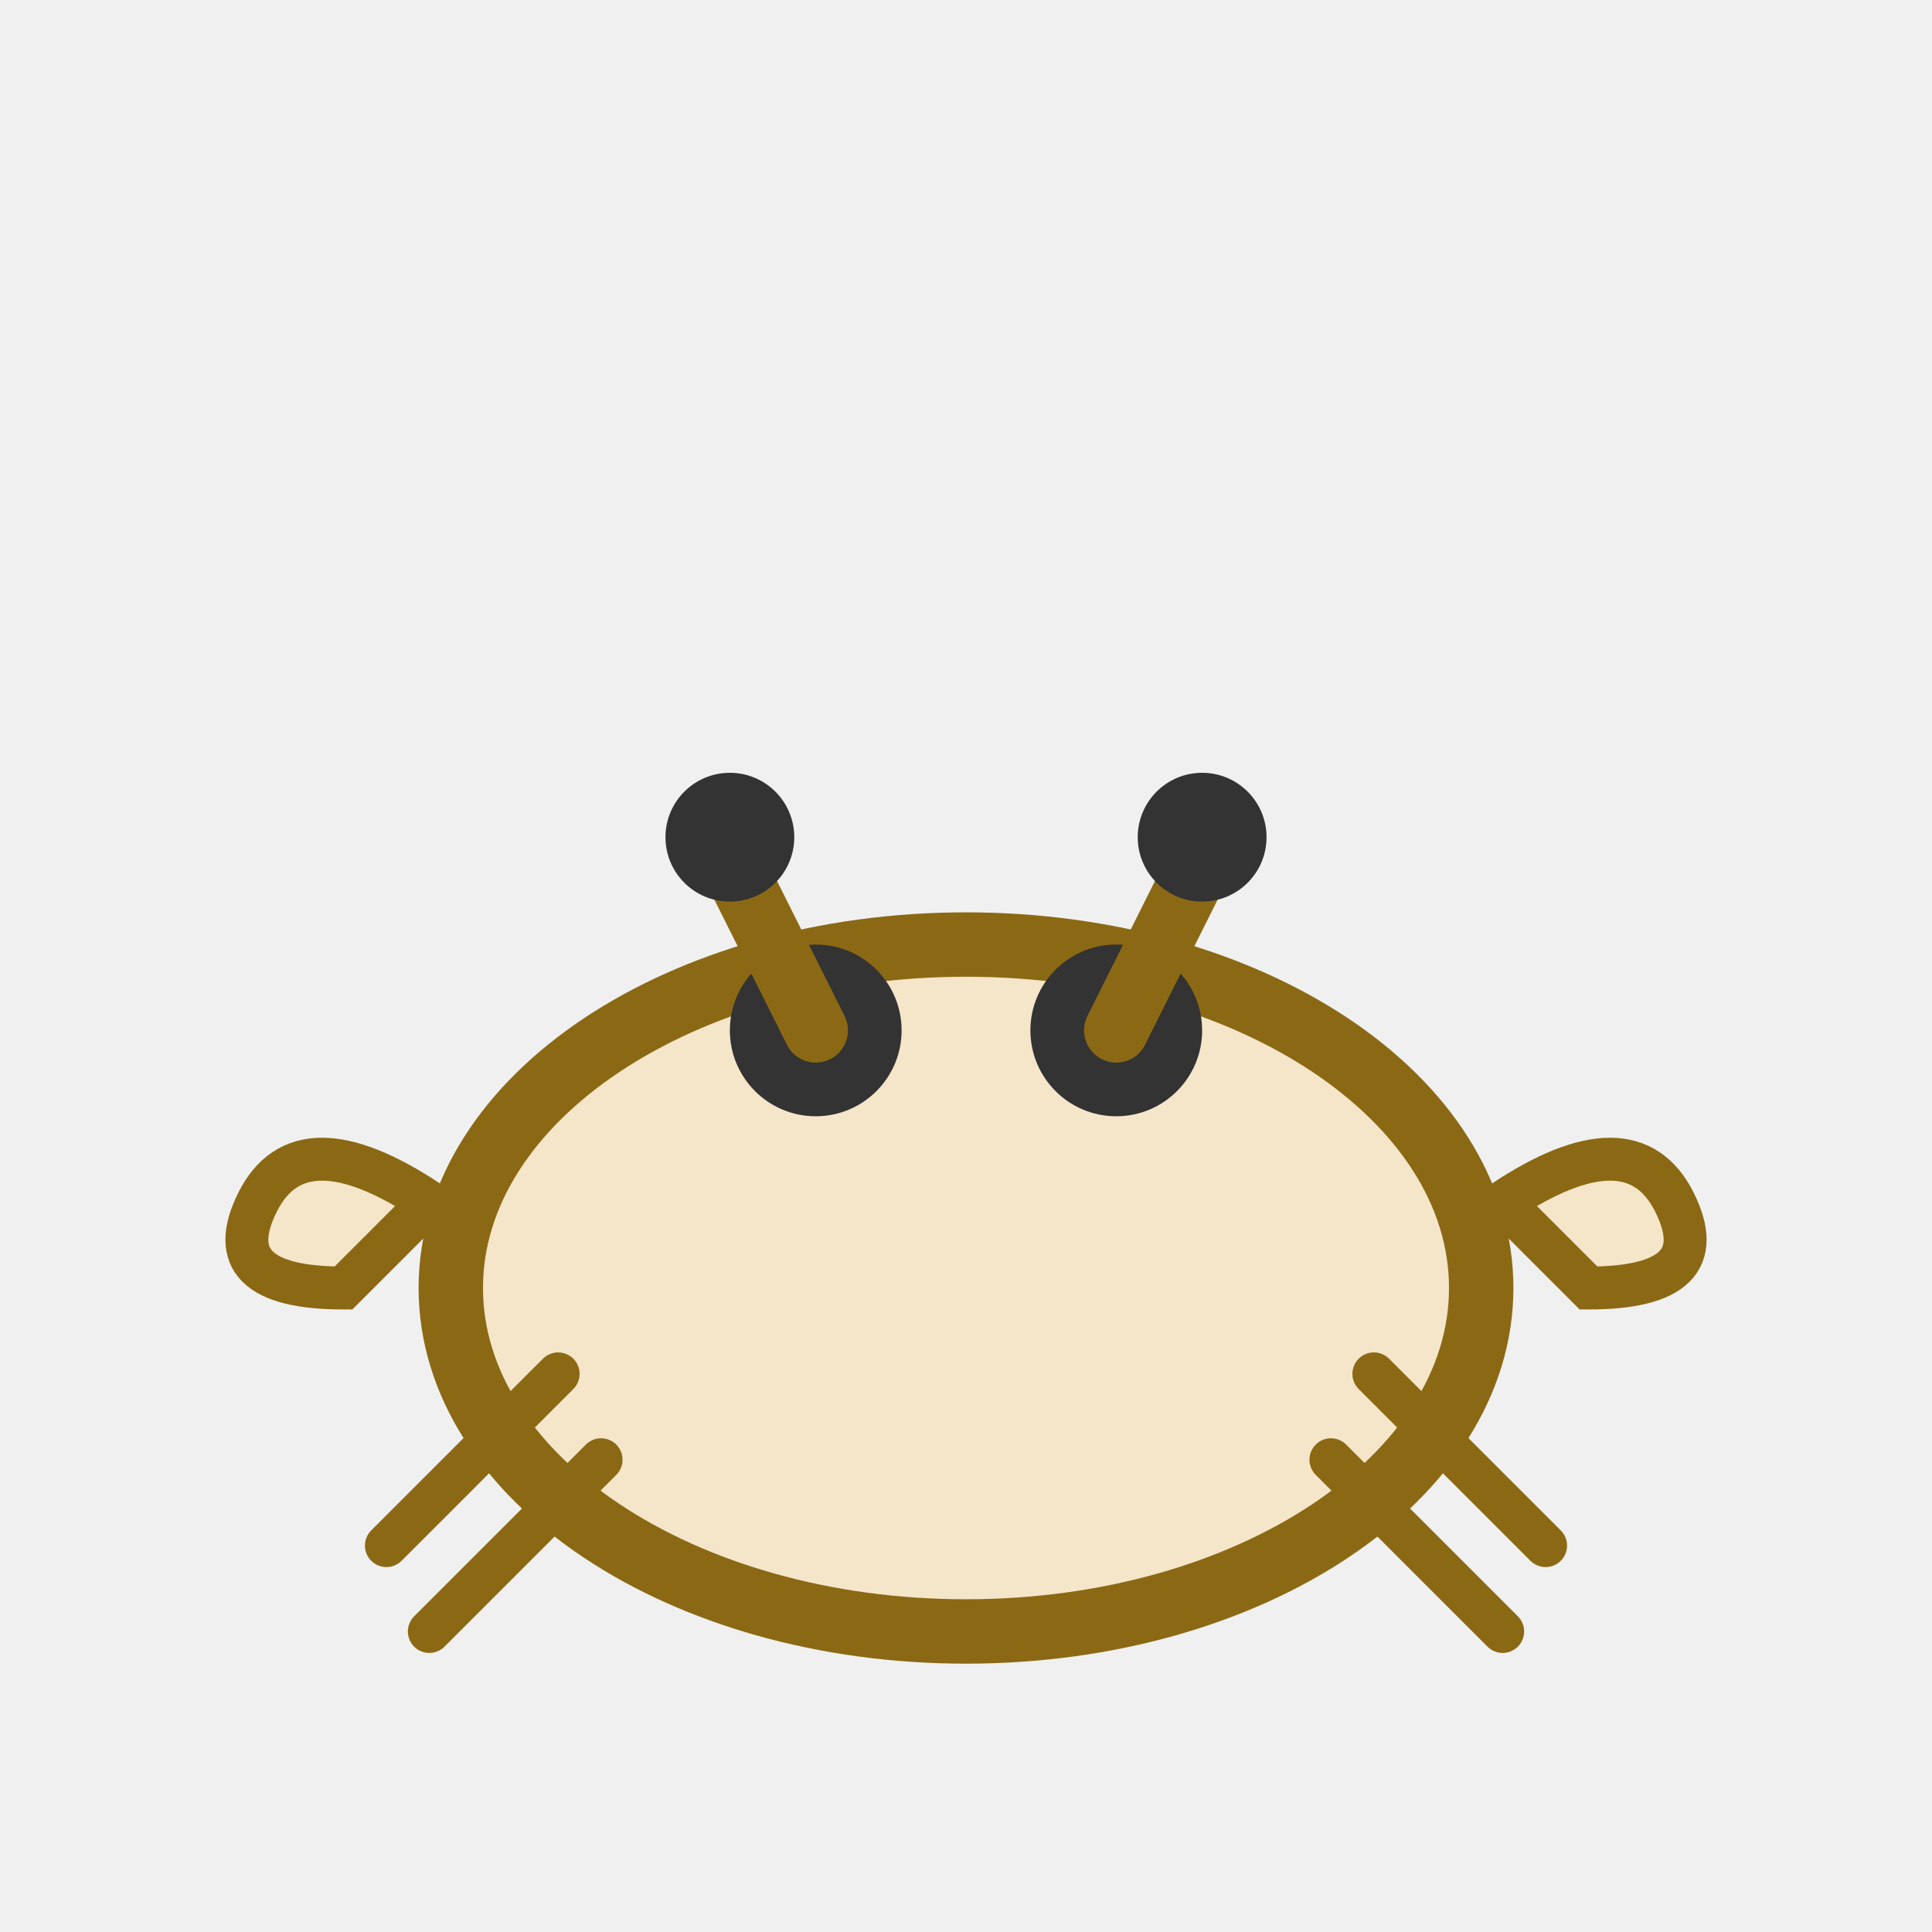
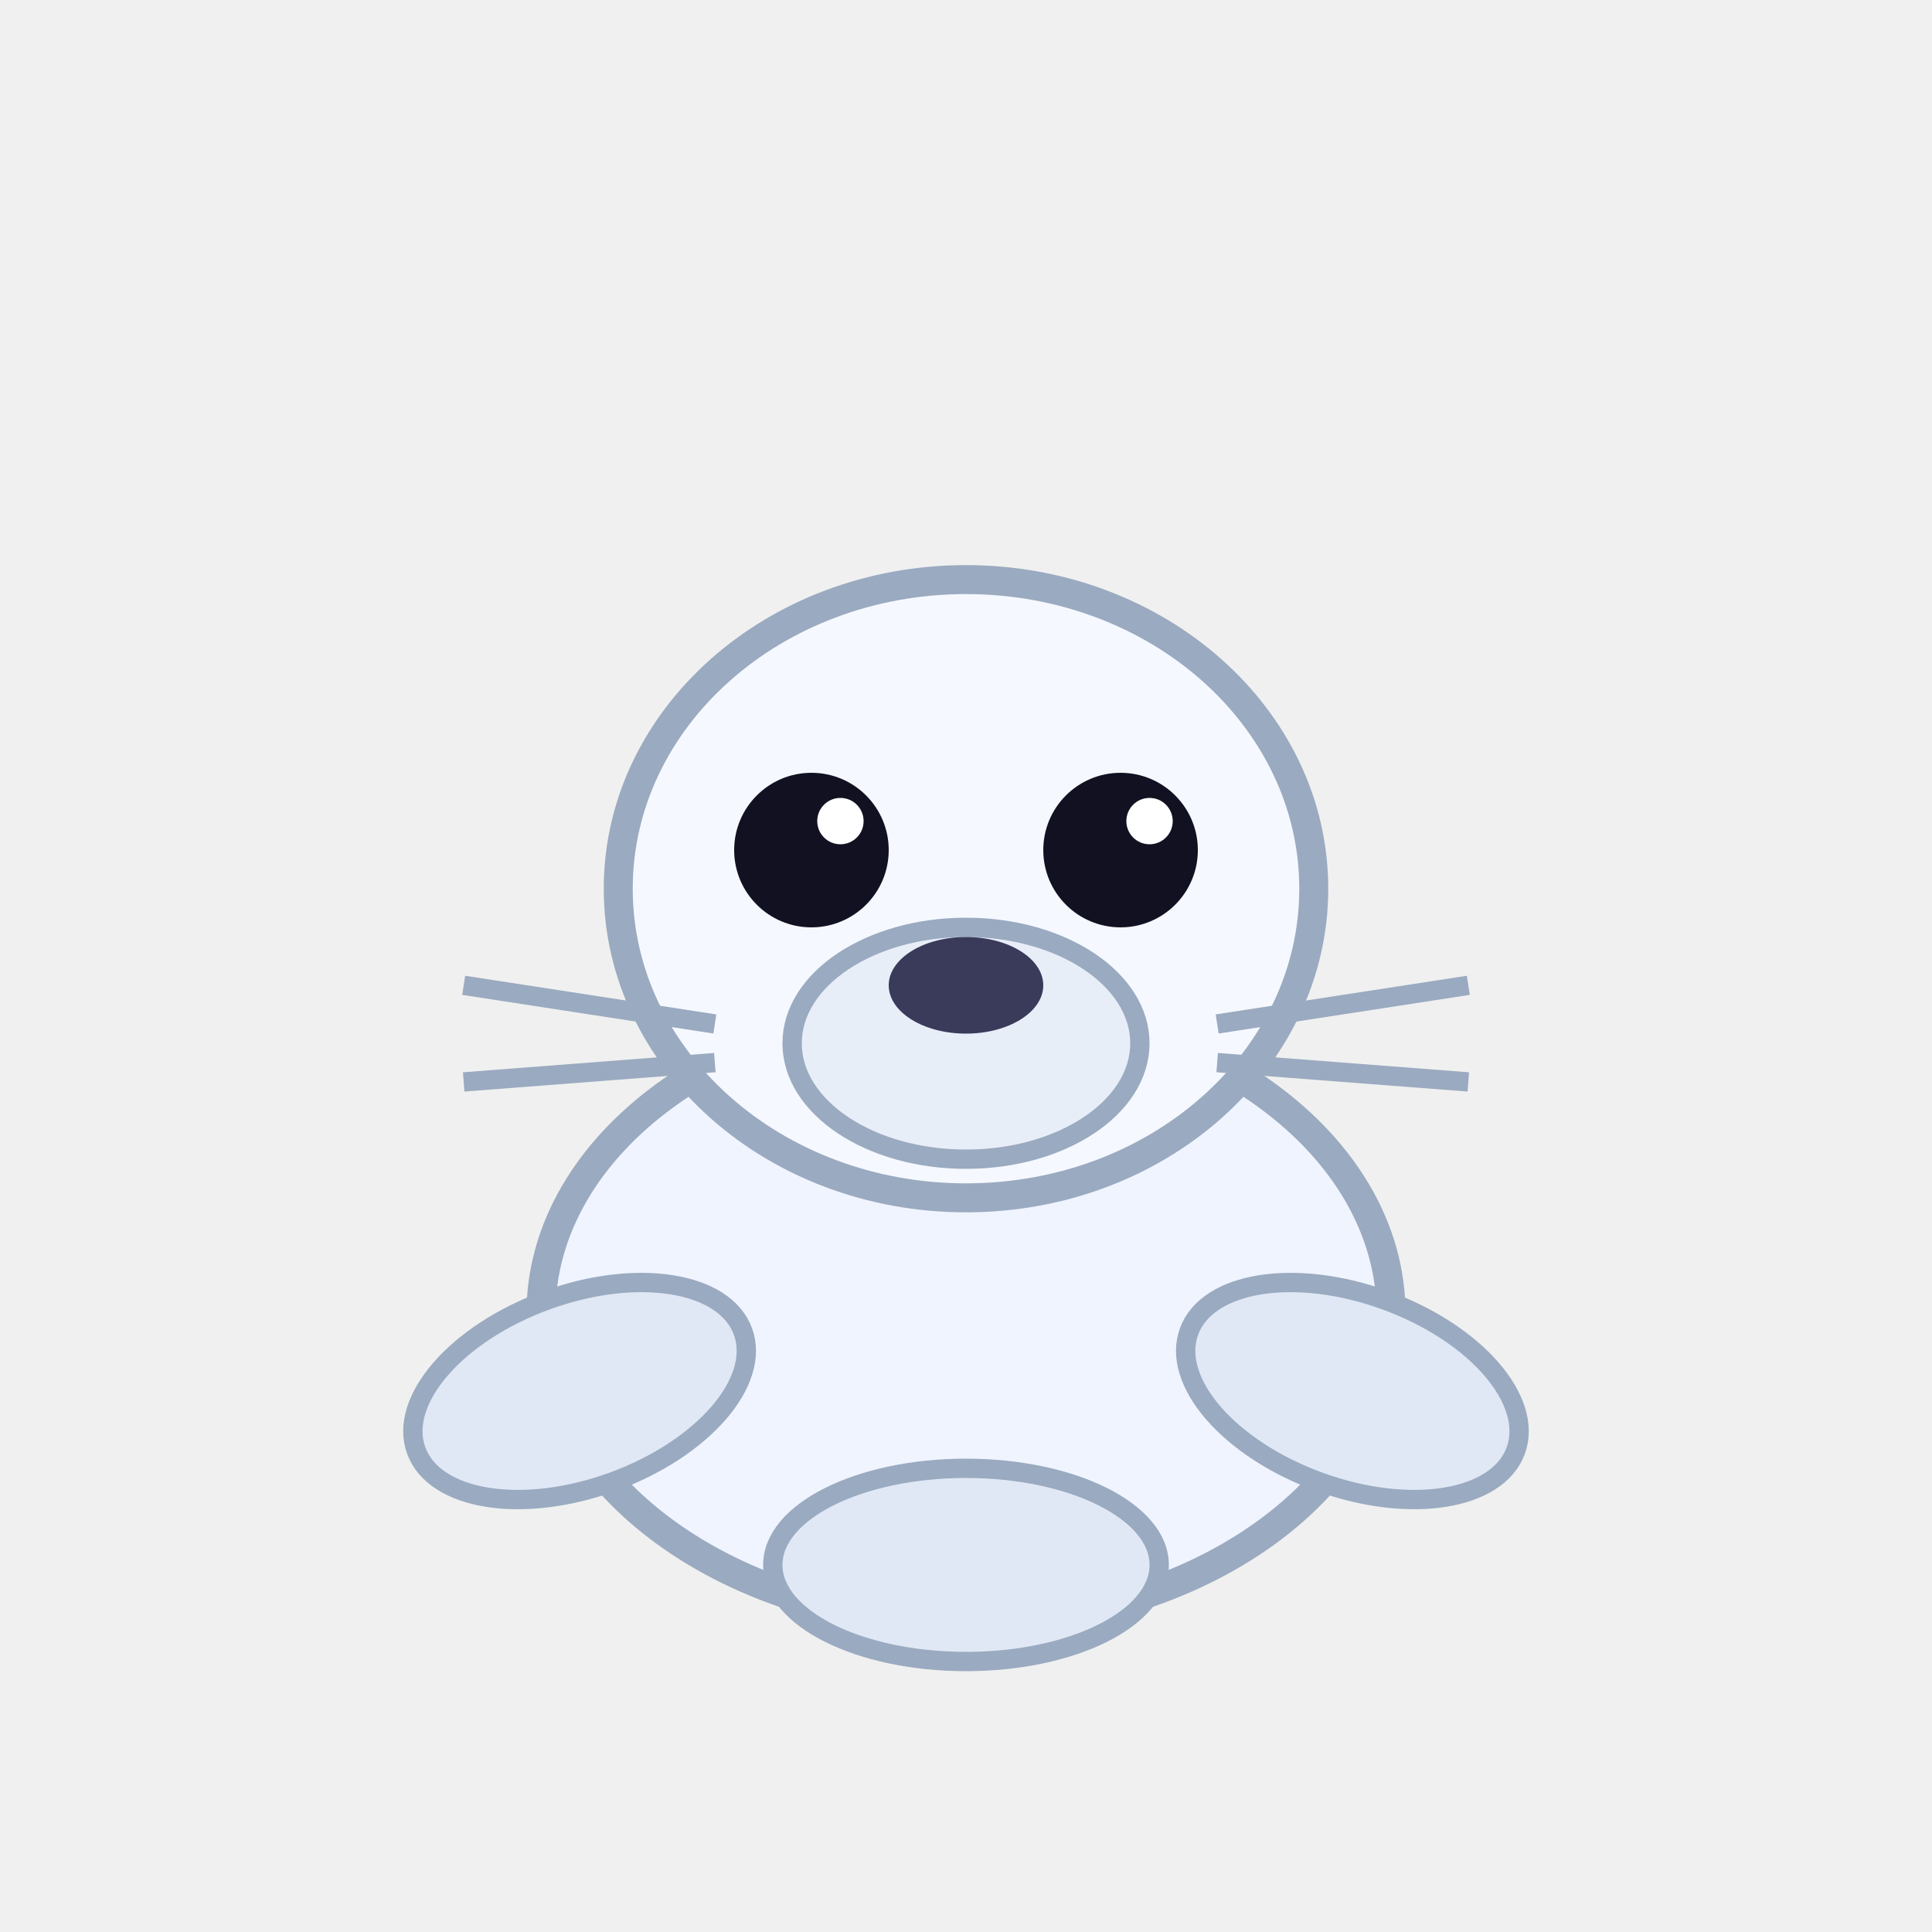
- <svg xmlns="http://www.w3.org/2000/svg" viewBox="0 0 45 45">
-   <ellipse cx="22.5" cy="30" rx="12" ry="8" fill="#F5E6CA" stroke="#8B6914" stroke-width="1.5" />
-   <circle cx="19" cy="24" r="2" fill="#333" />
-   <circle cx="26" cy="24" r="2" fill="#333" />
-   <line x1="19" y1="24" x2="17" y2="20" stroke="#8B6914" stroke-width="1.5" stroke-linecap="round" />
-   <line x1="26" y1="24" x2="28" y2="20" stroke="#8B6914" stroke-width="1.5" stroke-linecap="round" />
-   <circle cx="17" cy="19.5" r="1.5" fill="#333" />
-   <circle cx="28" cy="19.5" r="1.5" fill="#333" />
-   <path d="M10 28 Q7 26 6 28 Q5 30 8 30 Z" fill="#F5E6CA" stroke="#8B6914" stroke-width="1" />
-   <path d="M35 28 Q38 26 39 28 Q40 30 37 30 Z" fill="#F5E6CA" stroke="#8B6914" stroke-width="1" />
-   <line x1="13" y1="32" x2="9" y2="36" stroke="#8B6914" stroke-width="1" stroke-linecap="round" />
-   <line x1="32" y1="32" x2="36" y2="36" stroke="#8B6914" stroke-width="1" stroke-linecap="round" />
-   <line x1="14" y1="34" x2="10" y2="38" stroke="#8B6914" stroke-width="1" stroke-linecap="round" />
-   <line x1="31" y1="34" x2="35" y2="38" stroke="#8B6914" stroke-width="1" stroke-linecap="round" />
+ <svg xmlns="http://www.w3.org/2000/svg" viewBox="0 0 100 100">
+   <ellipse cx="50" cy="68" rx="22" ry="16" fill="#F0F4FF" stroke="#9AAAC0" stroke-width="1.5" />
+   <ellipse cx="50" cy="46" rx="18" ry="16" fill="#F5F8FF" stroke="#9AAAC0" stroke-width="1.5" />
+   <ellipse cx="50" cy="54" rx="9" ry="6" fill="#E8EEF8" stroke="#9AAAC0" stroke-width="1" />
+   <ellipse cx="50" cy="51" rx="4" ry="2.5" fill="#3a3a5a" />
+   <circle cx="42" cy="44" r="4" fill="#111122" />
+   <circle cx="58" cy="44" r="4" fill="#111122" />
+   <circle cx="43.5" cy="42.5" r="1.2" fill="white" />
+   <circle cx="59.5" cy="42.5" r="1.2" fill="white" />
+   <ellipse cx="30" cy="72" rx="9" ry="5" fill="#E0E8F5" stroke="#9AAAC0" stroke-width="1" transform="rotate(-20 30 72)" />
+   <ellipse cx="70" cy="72" rx="9" ry="5" fill="#E0E8F5" stroke="#9AAAC0" stroke-width="1" transform="rotate(20 70 72)" />
+   <ellipse cx="50" cy="81" rx="10" ry="5" fill="#E0E8F5" stroke="#9AAAC0" stroke-width="1" />
+   <line x1="37" y1="53" x2="24" y2="51" stroke="#9AAAC0" stroke-width="1" />
+   <line x1="37" y1="55" x2="24" y2="56" stroke="#9AAAC0" stroke-width="1" />
+   <line x1="63" y1="53" x2="76" y2="51" stroke="#9AAAC0" stroke-width="1" />
+   <line x1="63" y1="55" x2="76" y2="56" stroke="#9AAAC0" stroke-width="1" />
</svg>
